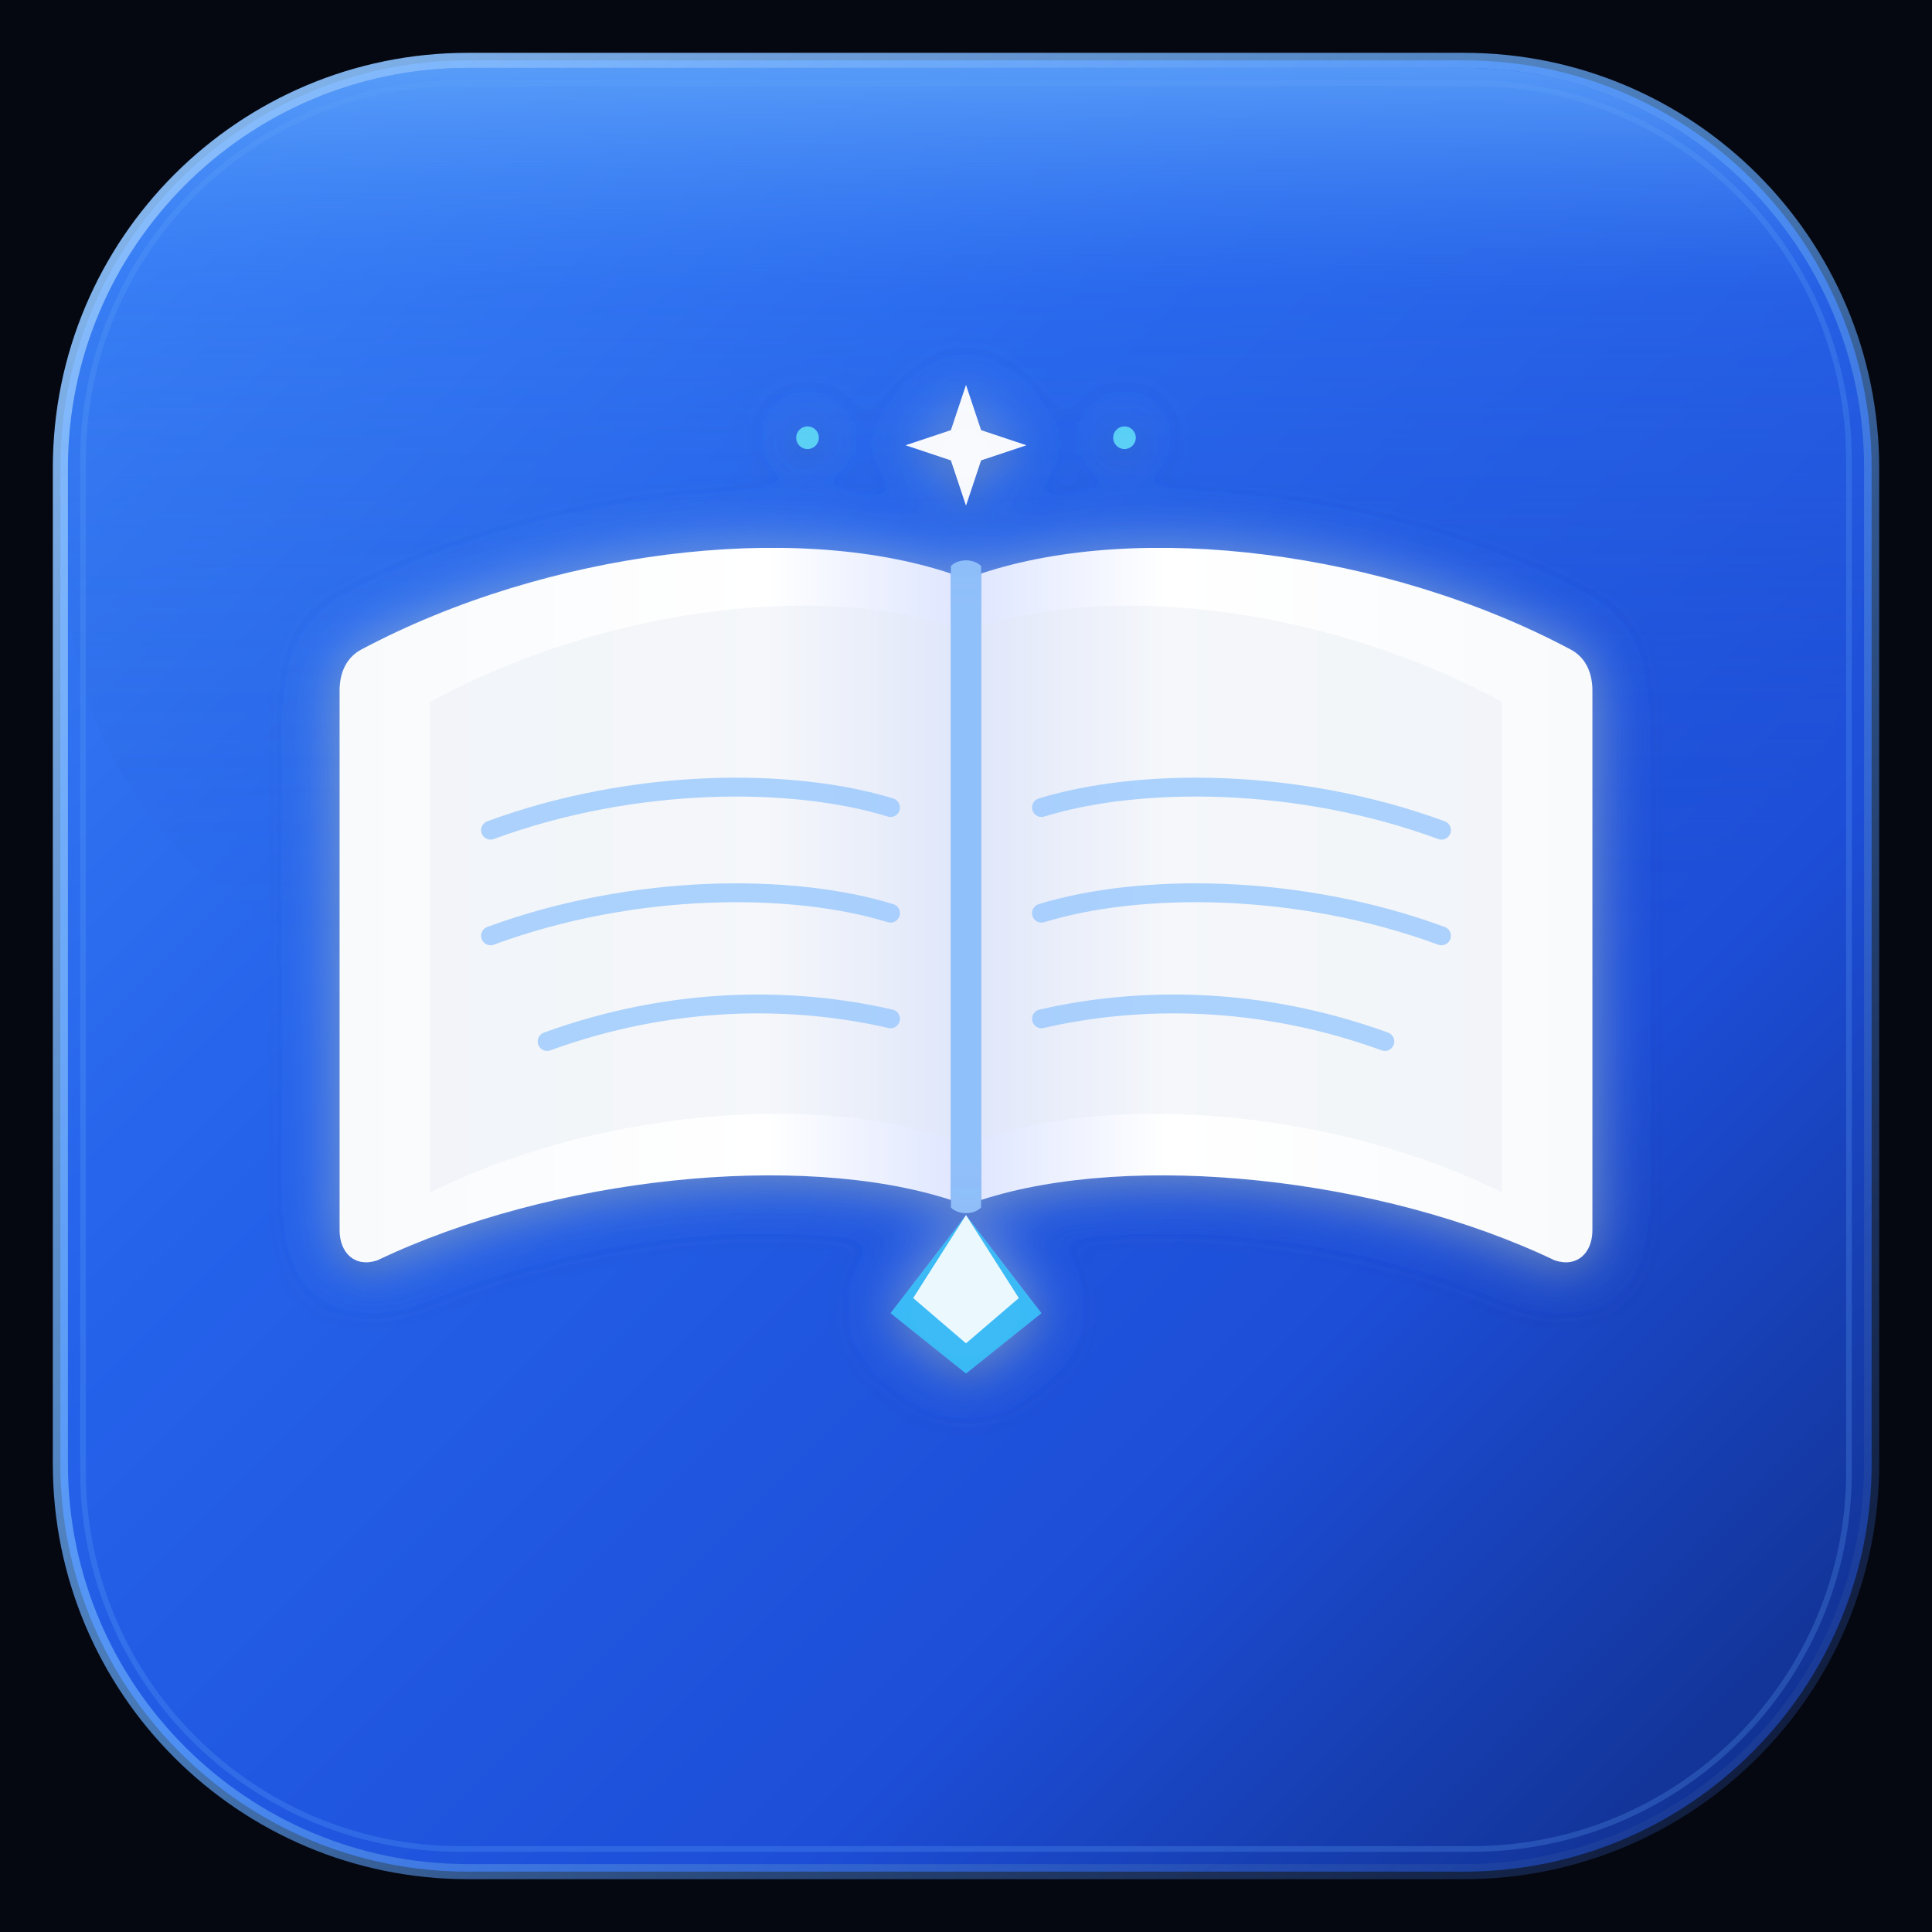
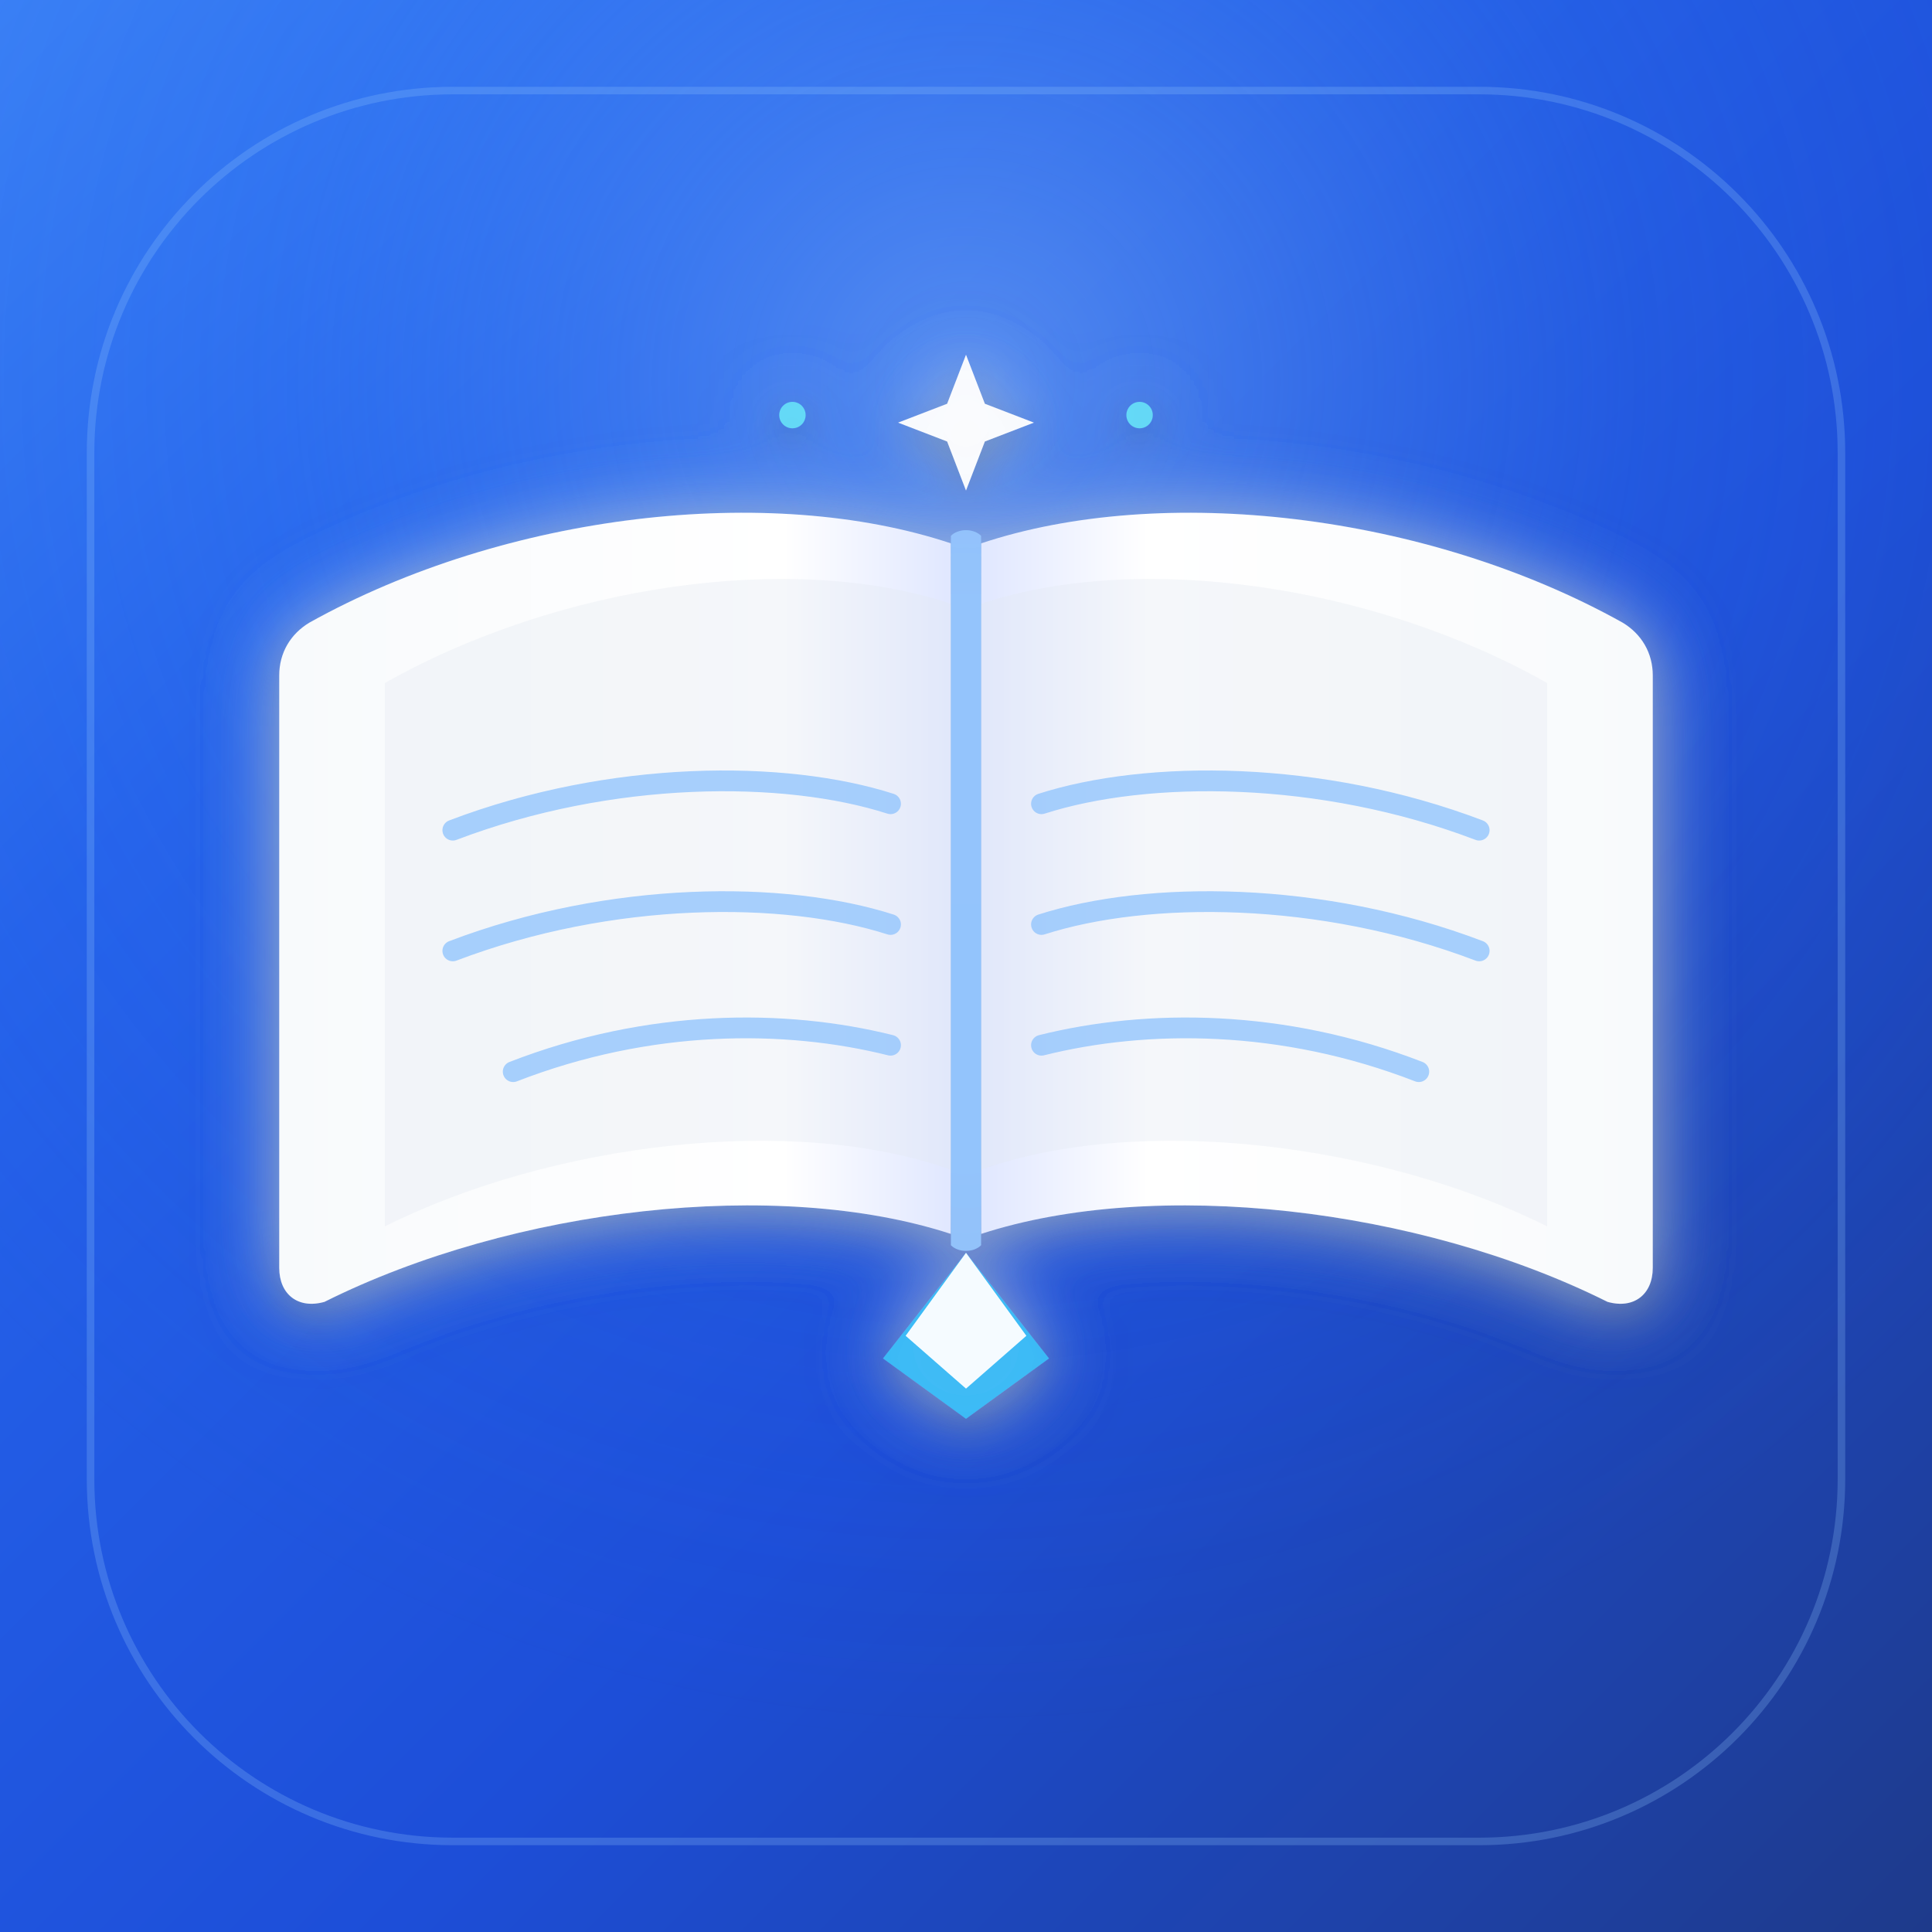
<svg xmlns="http://www.w3.org/2000/svg" viewBox="0 0 512 512" width="512" height="512">
  <defs>
-     <radialGradient id="outerGlow" cx="50%" cy="50%" r="50%">
-       <stop offset="0%" stop-color="#2563eb" stop-opacity="0.5" />
-       <stop offset="70%" stop-color="#1d4ed8" stop-opacity="0.15" />
-       <stop offset="100%" stop-color="#050811" stop-opacity="0" />
+     <linearGradient id="bleedBgGrad" x1="0%" y1="0%" x2="100%" y2="100%">
+       <stop offset="0%" stop-color="#3b82f6" />
+       <stop offset="25%" stop-color="#2563eb" />
+       <stop offset="60%" stop-color="#1d4ed8" />
+       <stop offset="100%" stop-color="#1e3a8a" />
+     </linearGradient>
+     <radialGradient id="topGlow" cx="50%" cy="20%" r="70%">
+       <stop offset="0%" stop-color="#93c5fd" stop-opacity="0.45" />
+       <stop offset="50%" stop-color="#3b82f6" stop-opacity="0.15" />
+       <stop offset="100%" stop-color="#1d4ed8" stop-opacity="0" />
    </radialGradient>
-     <linearGradient id="squircleGrad" x1="0%" y1="0%" x2="100%" y2="100%">
-       <stop offset="0%" stop-color="#3b82f6" />
-       <stop offset="35%" stop-color="#2563eb" />
-       <stop offset="70%" stop-color="#1d4ed8" />
-       <stop offset="100%" stop-color="#0f2b82" />
-     </linearGradient>
-     <linearGradient id="innerGloss" x1="50%" y1="0%" x2="50%" y2="100%">
-       <stop offset="0%" stop-color="#60a5fa" stop-opacity="0.8" />
-       <stop offset="25%" stop-color="#3b82f6" stop-opacity="0.2" />
-       <stop offset="100%" stop-color="#1e40af" stop-opacity="0" />
-     </linearGradient>
-     <linearGradient id="strokeRim" x1="0%" y1="0%" x2="100%" y2="100%">
-       <stop offset="0%" stop-color="#93c5fd" stop-opacity="0.95" />
-       <stop offset="50%" stop-color="#60a5fa" stop-opacity="0.7" />
-       <stop offset="100%" stop-color="#1e3a8a" stop-opacity="0.3" />
-     </linearGradient>
    <filter id="bookShadow" x="-20%" y="-20%" width="140%" height="140%">
-       <feDropShadow dx="0" dy="8" stdDeviation="12" flood-color="#05102a" flood-opacity="0.6" />
-       <feDropShadow dx="0" dy="2" stdDeviation="4" flood-color="#030712" flood-opacity="0.4" />
+       <feDropShadow dx="0" dy="10" stdDeviation="14" flood-color="#0b1e4f" flood-opacity="0.75" />
+       <feDropShadow dx="0" dy="3" stdDeviation="5" flood-color="#020817" flood-opacity="0.5" />
    </filter>
-     <filter id="whiteGlow" x="-20%" y="-20%" width="140%" height="140%">
-       <feDropShadow dx="0" dy="0" stdDeviation="8" flood-color="#bfdbfe" flood-opacity="0.5" />
+     <filter id="whiteGlow" x="-25%" y="-25%" width="150%" height="150%">
+       <feDropShadow dx="0" dy="0" stdDeviation="10" flood-color="#dbeafe" flood-opacity="0.6" />
    </filter>
    <linearGradient id="pageGradLeft" x1="100%" y1="0%" x2="0%" y2="0%">
      <stop offset="0%" stop-color="#e0e7ff" />
-       <stop offset="30%" stop-color="#ffffff" />
+       <stop offset="25%" stop-color="#ffffff" />
      <stop offset="100%" stop-color="#f8fafc" />
    </linearGradient>
    <linearGradient id="pageGradRight" x1="0%" y1="0%" x2="100%" y2="0%">
      <stop offset="0%" stop-color="#e0e7ff" />
-       <stop offset="30%" stop-color="#ffffff" />
+       <stop offset="25%" stop-color="#ffffff" />
      <stop offset="100%" stop-color="#f8fafc" />
    </linearGradient>
  </defs>
-   <rect width="512" height="512" fill="#050811" />
-   <rect x="8" y="8" width="496" height="496" rx="112" fill="url(#outerGlow)" />
-   <rect x="16" y="16" width="480" height="480" rx="108" fill="url(#squircleGrad)" />
-   <rect x="18" y="18" width="476" height="240" rx="106" fill="url(#innerGloss)" />
-   <rect x="16" y="16" width="480" height="480" rx="108" fill="none" stroke="url(#strokeRim)" stroke-width="4" />
-   <rect x="22" y="22" width="468" height="468" rx="100" fill="none" stroke="#60a5fa" stroke-opacity="0.25" stroke-width="1.5" />
+   <rect width="512" height="512" fill="url(#bleedBgGrad)" />
+   <rect width="512" height="512" fill="url(#topGlow)" />
+   <rect x="24" y="24" width="464" height="464" rx="96" fill="none" stroke="#93c5fd" stroke-opacity="0.25" stroke-width="2" />
  <g filter="url(#bookShadow)">
    <g filter="url(#whiteGlow)">
-       <path d="M 252 152                C 210 138, 145 146, 96 172                C 92 174, 90 178, 90 183                L 90 326                C 90 332, 94 336, 100 334                C 146 312, 212 305, 252 318                Z" fill="url(#pageGradLeft)" />
-       <path d="M 260 152                C 302 138, 367 146, 416 172                C 420 174, 422 178, 422 183                L 422 326                C 422 332, 418 336, 412 334                C 366 312, 300 305, 260 318                Z" fill="url(#pageGradRight)" />
-       <path d="M 252 166                C 215 154, 158 162, 114 186                L 114 316                C 156 295, 215 289, 252 302                Z" fill="#e2e8f0" fill-opacity="0.35" />
-       <path d="M 260 166                C 297 154, 354 162, 398 186                L 398 316                C 356 295, 297 289, 260 302                Z" fill="#e2e8f0" fill-opacity="0.35" />
-       <path d="M 252 150                C 254 148, 258 148, 260 150                L 260 320                C 258 322, 254 322, 252 320                Z" fill="#93c5fd" opacity="0.9" />
-       <path d="M 256 322                L 236 348                L 256 364                L 276 348                Z" fill="#38bdf8" opacity="0.95" />
-       <path d="M 256 322                L 242 344                L 256 356                L 270 344                Z" fill="#ffffff" opacity="0.9" />
-       <path d="M 130 220 C 168 206, 210 206, 236 214" stroke="#93c5fd" stroke-width="5" stroke-linecap="round" fill="none" opacity="0.75" />
-       <path d="M 130 248 C 168 234, 210 234, 236 242" stroke="#93c5fd" stroke-width="5" stroke-linecap="round" fill="none" opacity="0.75" />
-       <path d="M 145 276 C 178 264, 210 264, 236 270" stroke="#93c5fd" stroke-width="5" stroke-linecap="round" fill="none" opacity="0.75" />
-       <path d="M 382 220 C 344 206, 302 206, 276 214" stroke="#93c5fd" stroke-width="5" stroke-linecap="round" fill="none" opacity="0.75" />
-       <path d="M 382 248 C 344 234, 302 234, 276 242" stroke="#93c5fd" stroke-width="5" stroke-linecap="round" fill="none" opacity="0.75" />
-       <path d="M 367 276 C 334 264, 302 264, 276 270" stroke="#93c5fd" stroke-width="5" stroke-linecap="round" fill="none" opacity="0.75" />
-       <path d="M 256 102 L 260 114 L 272 118 L 260 122 L 256 134 L 252 122 L 240 118 L 252 114 Z" fill="#ffffff" opacity="0.95" />
-       <circle cx="214" cy="116" r="3" fill="#67e8f9" opacity="0.8" />
-       <circle cx="298" cy="116" r="3" fill="#67e8f9" opacity="0.8" />
+       <path d="M 252 144                C 204 128, 134 136, 82 165                C 77 168, 74 173, 74 179                L 74 336                C 74 343, 79 347, 86 345                C 136 320, 206 312, 252 327                Z" fill="url(#pageGradLeft)" />
+       <path d="M 260 144                C 308 128, 378 136, 430 165                C 435 168, 438 173, 438 179                L 438 336                C 438 343, 433 347, 426 345                C 376 320, 306 312, 260 327                Z" fill="url(#pageGradRight)" />
+       <path d="M 252 160                C 210 146, 148 155, 102 181                L 102 325                C 146 303, 210 295, 252 310                Z" fill="#e2e8f0" fill-opacity="0.35" />
+       <path d="M 260 160                C 302 146, 364 155, 410 181                L 410 325                C 366 303, 302 295, 260 310                Z" fill="#e2e8f0" fill-opacity="0.35" />
+       <path d="M 252 142                C 254 140, 258 140, 260 142                L 260 330                C 258 332, 254 332, 252 330                Z" fill="#93c5fd" opacity="0.95" />
+       <path d="M 256 332                L 234 360                L 256 376                L 278 360                Z" fill="#38bdf8" opacity="0.95" />
+       <path d="M 256 332                L 240 354                L 256 368                L 272 354                Z" fill="#ffffff" opacity="0.95" />
+       <path d="M 120 220 C 162 204, 208 204, 236 213" stroke="#93c5fd" stroke-width="5.5" stroke-linecap="round" fill="none" opacity="0.8" />
+       <path d="M 120 252 C 162 236, 208 236, 236 245" stroke="#93c5fd" stroke-width="5.5" stroke-linecap="round" fill="none" opacity="0.8" />
+       <path d="M 136 284 C 172 270, 208 270, 236 277" stroke="#93c5fd" stroke-width="5.5" stroke-linecap="round" fill="none" opacity="0.8" />
+       <path d="M 392 220 C 350 204, 304 204, 276 213" stroke="#93c5fd" stroke-width="5.5" stroke-linecap="round" fill="none" opacity="0.8" />
+       <path d="M 392 252 C 350 236, 304 236, 276 245" stroke="#93c5fd" stroke-width="5.5" stroke-linecap="round" fill="none" opacity="0.8" />
+       <path d="M 376 284 C 340 270, 304 270, 276 277" stroke="#93c5fd" stroke-width="5.5" stroke-linecap="round" fill="none" opacity="0.8" />
+       <path d="M 256 94 L 261 107 L 274 112 L 261 117 L 256 130 L 251 117 L 238 112 L 251 107 Z" fill="#ffffff" opacity="0.95" />
+       <circle cx="210" cy="110" r="3.5" fill="#67e8f9" opacity="0.85" />
+       <circle cx="302" cy="110" r="3.5" fill="#67e8f9" opacity="0.85" />
    </g>
  </g>
</svg>
